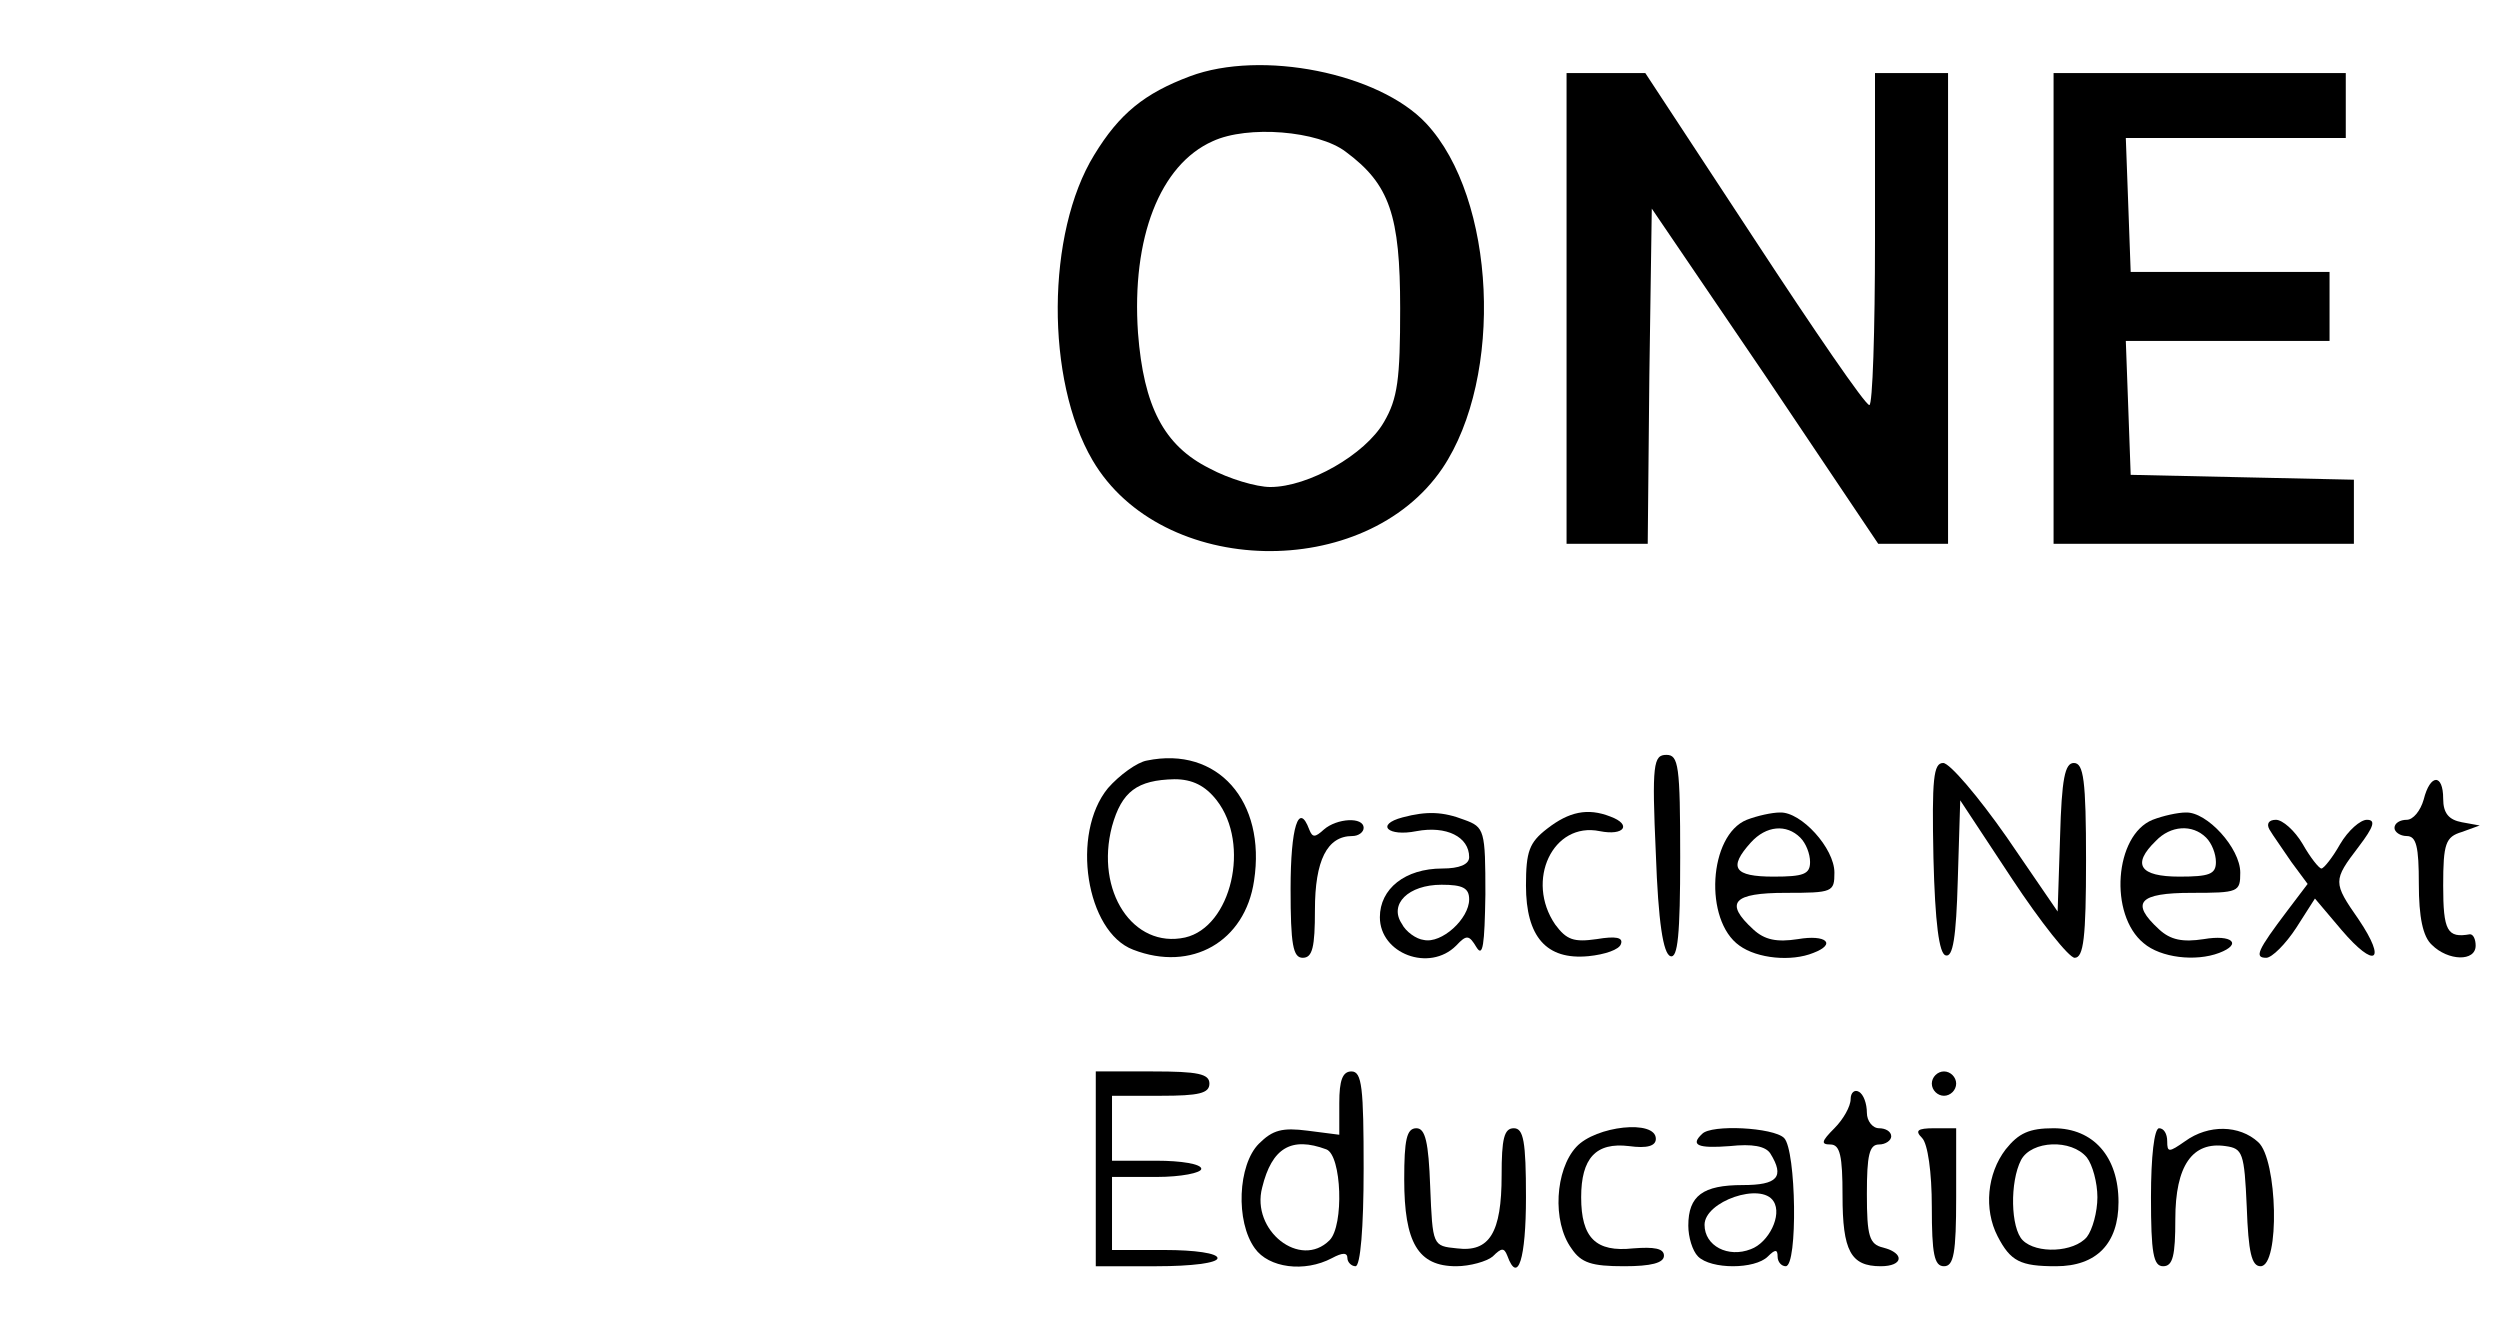
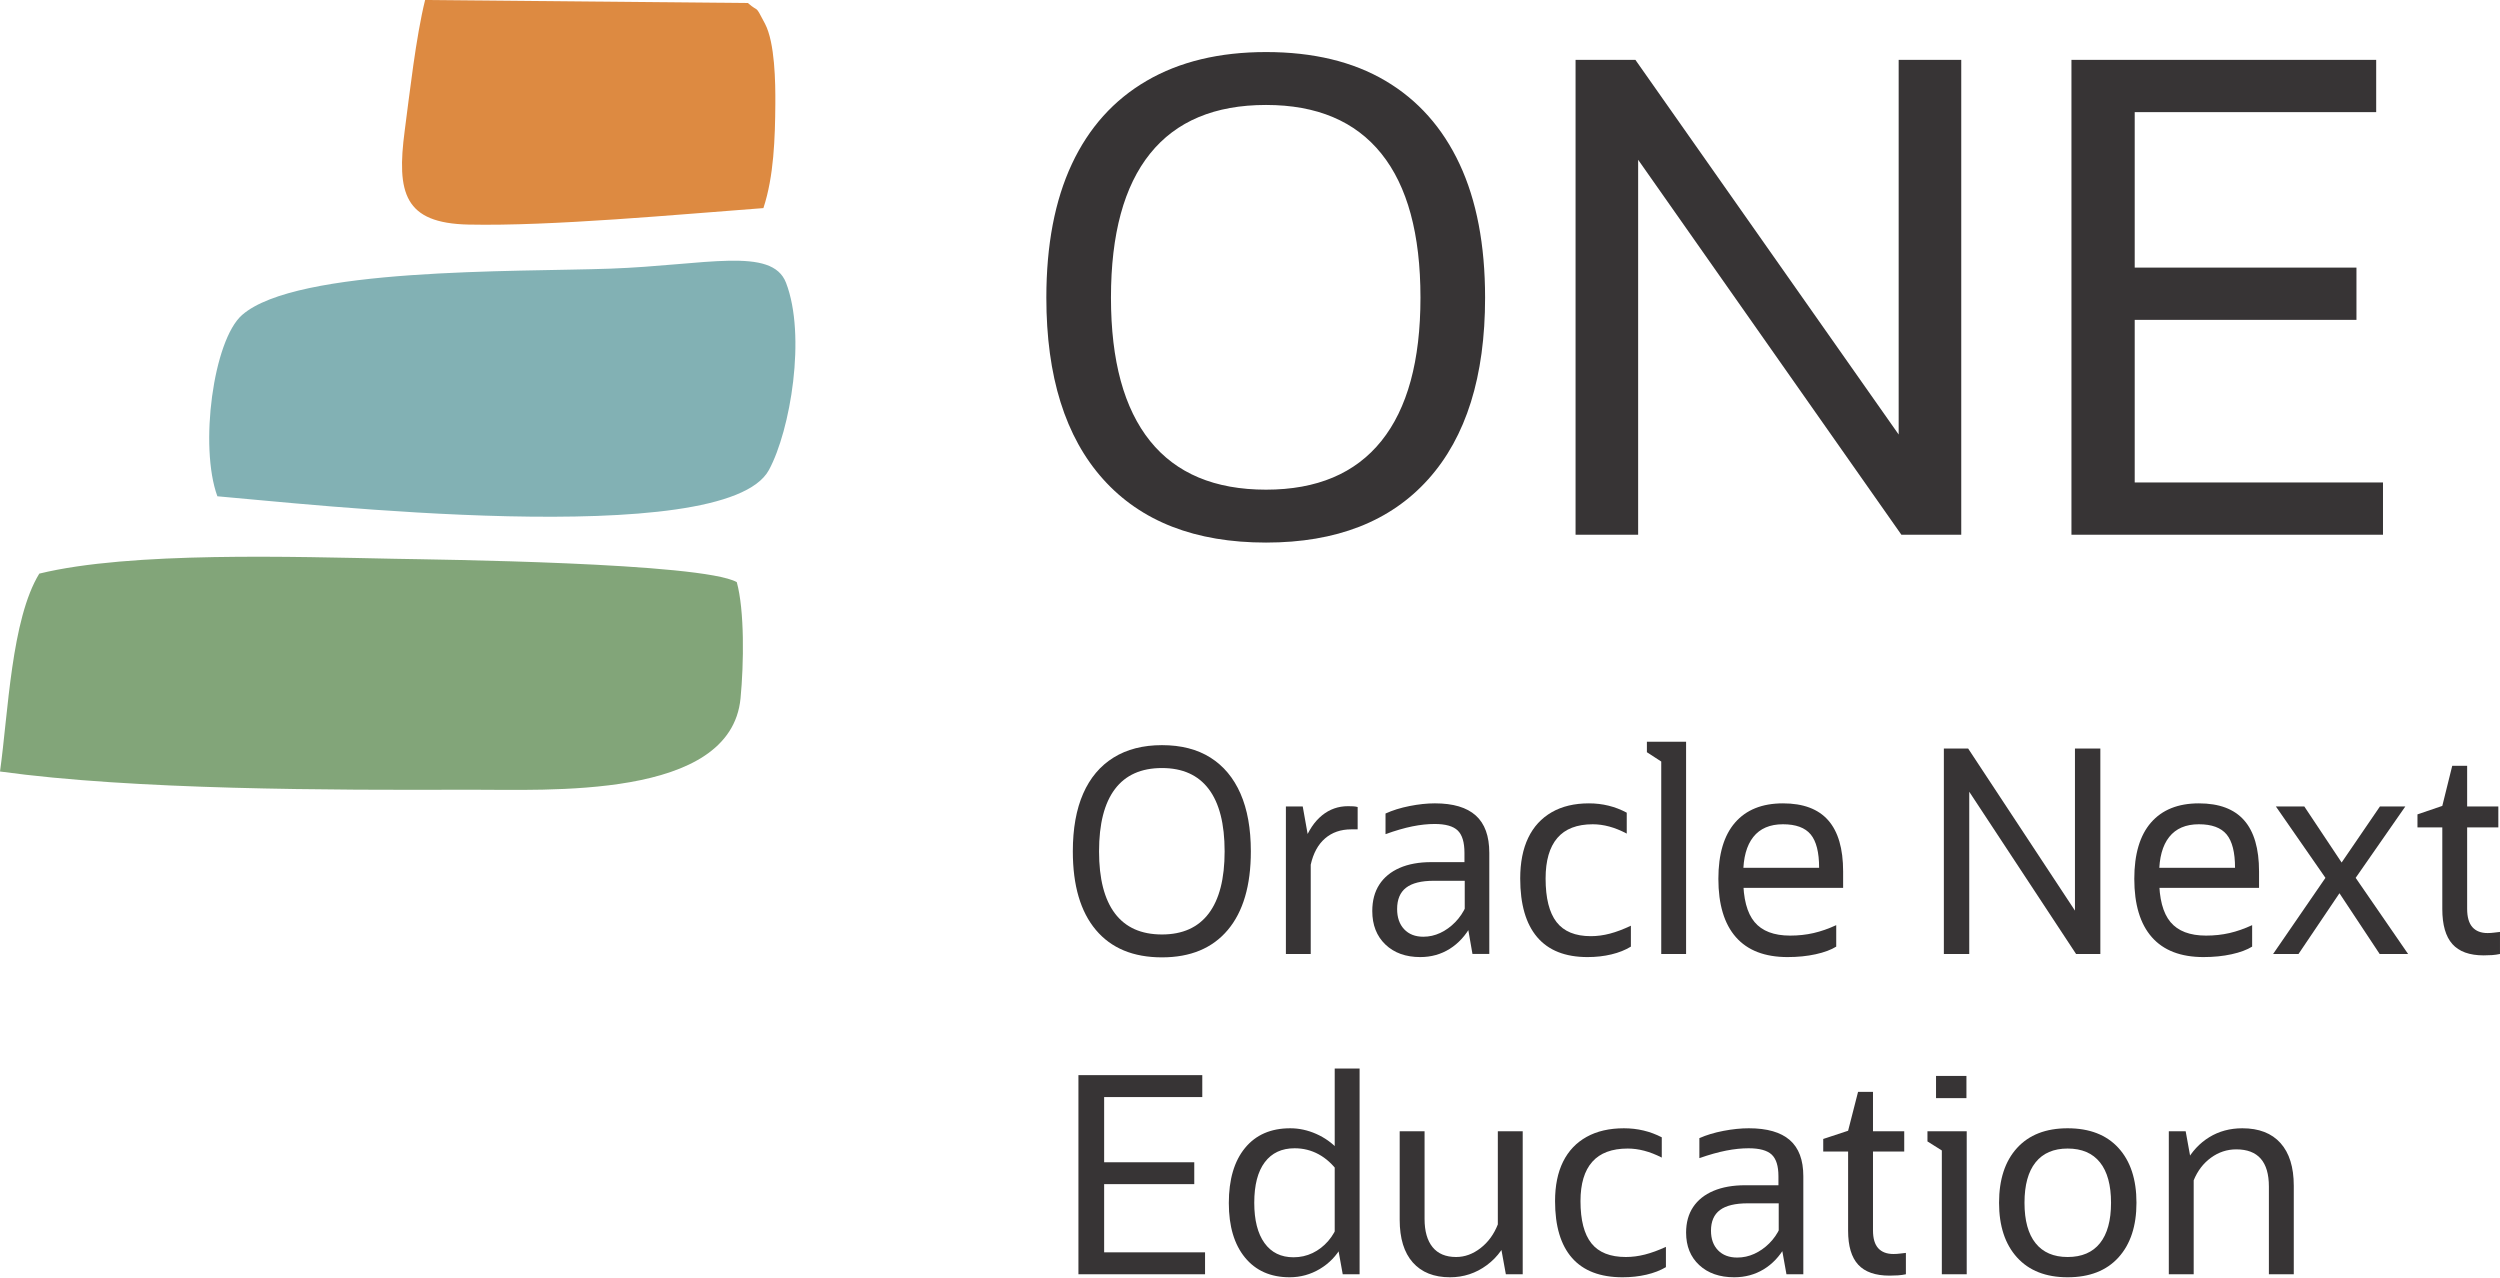
- <svg xmlns="http://www.w3.org/2000/svg" version="1.0" width="308pt" height="164pt" viewBox="0 0 308 164" preserveAspectRatio="xMidYMid meet">
-   <g transform="translate(0,164) scale(0.1,-0.1)" fill="#000000" stroke="none">
-     <path d="M1466 1546 c-56 -21 -87 -46 -118 -97 -59 -96 -60 -277 -2 -376 85 -145 336 -150 431 -10 76 113 66 333 -20 425 -58 62 -203 91 -291 58z m192 -93 c54 -40 67 -78 67 -193 0 -87 -3 -111 -20 -140 -23 -40 -93 -80 -140 -80 -17 0 -51 10 -75 23 -56 28 -81 76 -88 167 -8 117 27 207 92 236 43 20 130 13 164 -13z" />
-     <path d="M1930 1260 l0 -290 50 0 50 0 2 207 3 206 140 -206 139 -207 43 0 43 0 0 290 0 290 -45 0 -45 0 0 -205 c0 -113 -3 -205 -7 -204 -5 0 -68 92 -142 205 l-134 204 -49 0 -48 0 0 -290z" />
-     <path d="M2530 1260 l0 -290 185 0 185 0 0 40 0 39 -137 3 -138 3 -3 83 -3 82 126 0 125 0 0 43 0 42 -122 0 -123 0 -3 83 -3 82 136 0 135 0 0 40 0 40 -180 0 -180 0 0 -290z" />
-     <path d="M1413 703 c-12 -2 -34 -18 -48 -34 -46 -56 -27 -177 31 -199 72 -28 138 10 149 85 15 98 -45 166 -132 148z m86 -49 c42 -54 18 -156 -39 -169 -64 -14 -111 57 -90 137 12 43 31 57 77 58 22 0 38 -8 52 -26z" />
-     <path d="M2040 588 c3 -84 9 -123 18 -126 9 -3 12 26 12 122 0 113 -2 126 -17 126 -16 0 -18 -11 -13 -122z" />
-     <path d="M2382 583 c2 -80 7 -118 15 -120 9 -3 13 22 15 93 l3 98 64 -97 c35 -53 70 -97 77 -97 11 0 14 25 14 120 0 99 -3 120 -15 120 -11 0 -15 -19 -17 -91 l-3 -92 -63 92 c-35 50 -70 91 -78 91 -12 0 -14 -19 -12 -117z" />
-     <path d="M2986 655 c-4 -14 -13 -25 -21 -25 -8 0 -15 -4 -15 -10 0 -5 7 -10 15 -10 12 0 15 -13 15 -59 0 -41 5 -65 16 -75 20 -20 54 -21 54 -1 0 8 -3 14 -7 14 -28 -5 -33 4 -33 60 0 52 3 60 23 66 l22 8 -22 4 c-16 3 -23 11 -23 29 0 31 -16 31 -24 -1z" />
-     <path d="M1728 633 c-34 -9 -18 -24 17 -17 37 7 65 -7 65 -32 0 -9 -12 -14 -33 -14 -46 0 -77 -25 -77 -60 0 -45 61 -68 94 -35 13 14 16 13 25 -2 8 -13 10 3 11 65 0 79 -1 83 -26 92 -26 10 -46 11 -76 3z m82 -101 c0 -24 -34 -55 -56 -50 -9 1 -22 10 -27 20 -16 24 8 48 49 48 26 0 34 -4 34 -18z" />
-     <path d="M1906 619 c-22 -17 -26 -28 -26 -70 0 -63 25 -92 77 -87 20 2 38 8 40 15 3 8 -6 10 -30 6 -28 -4 -37 -1 -51 18 -37 54 -3 127 55 115 30 -6 40 8 13 18 -28 11 -51 6 -78 -15z" />
-     <path d="M2152 630 c-47 -19 -53 -124 -9 -155 22 -16 64 -20 91 -9 29 11 16 23 -19 17 -26 -4 -41 -1 -55 12 -36 33 -25 45 40 45 58 0 60 1 60 25 0 30 -41 75 -67 74 -10 0 -28 -4 -41 -9z m66 -22 c7 -7 12 -20 12 -30 0 -15 -8 -18 -45 -18 -49 0 -56 11 -28 42 19 21 44 23 61 6z" />
-     <path d="M2652 630 c-47 -19 -54 -117 -11 -152 21 -18 64 -23 93 -12 29 11 16 23 -19 17 -26 -4 -41 -1 -55 12 -36 33 -25 45 40 45 58 0 60 1 60 25 0 30 -41 75 -67 74 -10 0 -28 -4 -41 -9z m66 -22 c7 -7 12 -20 12 -30 0 -15 -8 -18 -45 -18 -49 0 -59 15 -29 44 18 19 45 21 62 4z" />
-     <path d="M1590 545 c0 -69 3 -85 15 -85 12 0 15 13 15 59 0 61 15 91 46 91 8 0 14 5 14 10 0 14 -33 12 -49 -2 -11 -10 -14 -10 -18 0 -13 35 -23 3 -23 -73z" />
-     <path d="M2796 618 c4 -7 17 -25 27 -40 l20 -27 -25 -33 c-37 -49 -41 -58 -26 -58 7 0 24 17 37 37 l23 36 33 -39 c41 -48 56 -39 21 13 -32 46 -32 48 0 90 19 25 21 33 10 33 -8 0 -23 -13 -33 -30 -9 -16 -20 -30 -23 -30 -3 0 -14 14 -23 30 -10 17 -25 30 -33 30 -9 0 -12 -5 -8 -12z" />
-     <path d="M1350 200 l0 -120 75 0 c43 0 75 4 75 10 0 6 -28 10 -65 10 l-65 0 0 45 0 45 55 0 c30 0 55 5 55 10 0 6 -25 10 -55 10 l-55 0 0 40 0 40 60 0 c47 0 60 3 60 15 0 12 -14 15 -70 15 l-70 0 0 -120z" />
-     <path d="M1650 281 l0 -39 -39 5 c-31 4 -43 1 -60 -16 -26 -26 -29 -96 -5 -129 17 -24 61 -30 95 -12 13 7 19 7 19 0 0 -5 5 -10 10 -10 6 0 10 47 10 120 0 100 -2 120 -15 120 -11 0 -15 -11 -15 -39z m-16 -57 c19 -7 22 -94 4 -112 -36 -36 -97 12 -83 65 12 49 36 63 79 47z" />
-     <path d="M2380 305 c0 -8 7 -15 15 -15 8 0 15 7 15 15 0 8 -7 15 -15 15 -8 0 -15 -7 -15 -15z" />
-     <path d="M2280 286 c0 -9 -9 -25 -20 -36 -16 -16 -17 -20 -5 -20 12 0 15 -14 15 -63 0 -68 10 -87 47 -87 28 0 30 16 3 23 -17 4 -20 14 -20 66 0 48 3 61 15 61 8 0 15 5 15 10 0 6 -7 10 -15 10 -8 0 -15 9 -15 19 0 11 -4 23 -10 26 -5 3 -10 -1 -10 -9z" />
-     <path d="M1730 187 c0 -78 17 -107 64 -107 17 0 38 6 45 12 11 11 14 11 18 1 13 -36 23 -4 23 72 0 69 -3 85 -15 85 -12 0 -15 -13 -15 -58 0 -71 -15 -95 -55 -90 -30 3 -30 3 -33 76 -2 55 -6 72 -17 72 -12 0 -15 -14 -15 -63z" />
-     <path d="M1942 227 c-26 -28 -30 -92 -6 -125 12 -18 25 -22 65 -22 33 0 49 4 49 13 0 9 -12 11 -38 9 -46 -5 -64 13 -64 63 0 48 18 68 59 63 22 -3 33 0 33 9 0 24 -74 16 -98 -10z" />
-     <path d="M2097 243 c-15 -14 -5 -18 34 -15 28 3 44 0 50 -9 18 -29 9 -39 -34 -39 -49 0 -67 -13 -67 -50 0 -14 5 -31 12 -38 16 -16 70 -16 86 0 9 9 12 9 12 0 0 -7 5 -12 10 -12 15 0 13 143 -2 158 -13 13 -90 17 -101 5z m88 -83 c11 -17 -6 -51 -28 -59 -28 -11 -57 4 -57 30 0 29 70 53 85 29z" />
-     <path d="M2368 238 c7 -7 12 -42 12 -85 0 -58 3 -73 15 -73 12 0 15 16 15 85 l0 85 -27 0 c-21 0 -24 -3 -15 -12z" />
-     <path d="M2471 224 c-23 -30 -27 -74 -10 -107 16 -31 28 -37 72 -37 50 0 77 28 77 79 0 56 -31 91 -80 91 -30 0 -43 -6 -59 -26z m100 -10 c7 -9 13 -31 13 -49 0 -18 -6 -40 -13 -49 -16 -19 -62 -21 -79 -4 -15 15 -16 72 -2 99 13 24 62 26 81 3z" />
-     <path d="M2650 165 c0 -69 3 -85 15 -85 12 0 15 13 15 58 0 66 21 96 62 90 21 -3 23 -8 26 -75 2 -56 6 -73 17 -73 24 0 21 132 -3 153 -23 21 -61 22 -90 1 -20 -14 -22 -14 -22 0 0 9 -4 16 -10 16 -6 0 -10 -35 -10 -85z" />
+ <svg xmlns="http://www.w3.org/2000/svg" xml:space="preserve" width="131.759mm" height="67.317mm" version="1.1" style="shape-rendering:geometricPrecision; text-rendering:geometricPrecision; image-rendering:optimizeQuality; fill-rule:evenodd; clip-rule:evenodd" viewBox="0 0 9019.96 4608.43">
+   <defs>
+     <style type="text/css">
+    
+     .fil0 {fill:#82A579}
+     .fil1 {fill:#82B1B4}
+     .fil2 {fill:#DD8A41}
+     .fil3 {fill:#373435;fill-rule:nonzero}
+    
+   </style>
+   </defs>
+   <g id="Camada_x0020_1">
+     <path class="fil0" d="M141.72 2069.64c-101.09,165.25 -111.85,500.05 -141.72,713.96 482.25,66.6 1194.83,67.49 1692.68,65.67 278.49,-1.02 943.85,38.31 979.16,-329.84 12.11,-126.23 14.56,-316.8 -13.57,-419.15 -127.09,-70.85 -1094.89,-81.45 -1234.02,-84.16 -358.17,-7.01 -953.36,-27.14 -1282.54,53.52z" />
+     <path class="fil1" d="M784.23 1790.59c300.26,24.87 1830.78,199.14 1990.01,-94.85 77.79,-143.63 134.99,-484.81 61.78,-675.33 -50.71,-132.04 -291.97,-63.3 -634.64,-51.09 -341.74,12.17 -1131.2,-5 -1327.89,167.07 -104.07,91.04 -155.03,474.15 -89.26,654.2z" />
+     <path class="fil2" d="M2754.31 750.83c37.8,-114.52 42.18,-252.33 43.07,-376.23 0.55,-76.76 -1.44,-220.94 -37.33,-289.09 -38.77,-73.67 -19.24,-37.38 -61.72,-74.6l-1164.58 -10.91c-33.15,133.66 -55.94,338.03 -73.6,471.57 -29.79,225.31 -1.44,333.75 229.99,338.68 299.31,6.37 754.84,-36.37 1064.18,-59.41z" />
+     <path class="fil3" d="M4567.91 1957.62c-255.25,0 -451.18,-76.2 -587.8,-228.59 -136.62,-152.39 -204.93,-370.78 -204.93,-655.14 0,-190.1 30.68,-350.75 92.04,-481.93 61.36,-131.19 151.35,-231.34 269.96,-300.46 118.62,-69.13 262.19,-103.69 430.73,-103.69 170.17,0 313.74,34.56 430.73,103.69 116.98,69.12 206.16,169.28 267.51,300.46 61.36,131.19 92.04,291.83 92.04,481.93 0,284.36 -68.31,502.74 -204.93,655.14 -136.62,152.39 -331.73,228.59 -585.34,228.59zm0 -190.89c183.26,0 321.92,-58.52 416,-175.57 94.08,-117.04 141.12,-289.47 141.12,-517.27 0,-229.38 -47.04,-402.59 -141.12,-519.64 -94.08,-117.04 -232.74,-175.57 -416,-175.57 -184.89,0 -324.38,58.52 -418.45,175.57 -94.08,117.05 -141.13,290.26 -141.13,519.64 0,227.8 47.04,400.23 141.13,517.27 94.08,117.05 233.57,175.57 418.45,175.57z" />
+     <polygon id="_1" class="fil3" points="5684.62,1929.34 5684.62,216.08 5900.59,216.08 6928.93,1679.53 6850.39,1710.17 6850.39,216.08 7076.18,216.08 7076.18,1929.34 6860.21,1929.34 5824.5,454.1 5910.41,421.11 5910.41,1929.34 " />
+     <path id="_2" class="fil3" d="M7473.78 1929.34l0 -1713.26 1099.51 0 0 188.53 -1020.97 0 149.71 -129.61 0 1593.07 -142.35 -127.26 1038.16 0 0 188.53 -1124.06 0zm58.89 -775.32l0 -188.53 969.44 0 0 188.53 -969.44 0z" />
+     <path class="fil3" d="M4192.39 3454.17c-103.56,0 -183.06,-32.96 -238.49,-98.89 -55.44,-65.93 -83.16,-160.4 -83.16,-283.43 0,-82.24 12.45,-151.74 37.34,-208.49 24.9,-56.75 61.41,-100.09 109.54,-129.99 48.13,-29.91 106.38,-44.86 174.76,-44.86 69.04,0 127.29,14.95 174.76,44.86 47.46,29.9 83.64,73.24 108.54,129.99 24.9,56.75 37.34,126.25 37.34,208.49 0,123.03 -27.72,217.51 -83.15,283.43 -55.44,65.93 -134.6,98.89 -237.5,98.89zm0 -82.58c74.35,0 130.61,-25.32 168.79,-75.95 38.17,-50.64 57.25,-125.23 57.25,-223.79 0,-99.23 -19.08,-174.16 -57.25,-224.8 -38.18,-50.64 -94.44,-75.95 -168.79,-75.95 -75.02,0 -131.61,25.32 -169.78,75.95 -38.18,50.64 -57.27,125.57 -57.27,224.8 0,98.56 19.09,173.15 57.27,223.79 38.17,50.64 94.76,75.95 169.78,75.95z" />
+     <path id="_1_0" class="fil3" d="M4639.49 3441.93l0 -532.19 60.74 0 22.9 128.46 -17.92 0c15.94,-42.14 37.51,-74.26 64.73,-96.35 27.22,-22.08 58.42,-33.13 93.6,-33.13 7.3,0 13.77,0.17 19.41,0.51 5.65,0.34 10.8,1.18 15.44,2.55l0 80.54 -22.91 0c-37.84,0 -69.37,10.88 -94.6,32.63 -25.23,21.75 -42.49,53.36 -51.78,94.81l0 322.17 -89.62 0z" />
+     <path id="_2_1" class="fil3" d="M5124.44 3453.15c-52.45,0 -94.44,-15.12 -125.98,-45.37 -31.53,-30.24 -47.3,-70.52 -47.3,-120.82 0,-37.39 8.46,-69.16 25.39,-95.33 16.94,-26.16 41.33,-46.22 73.2,-60.15 31.87,-13.94 70.04,-20.9 114.52,-20.9l149.37 0 0 67.29 -140.41 0c-45.14,0 -78.5,8.32 -100.08,24.98 -21.58,16.65 -32.36,42.31 -32.36,76.97 0,30.58 8.46,54.88 25.38,72.89 16.93,18.01 40,27.01 69.21,27.01 21.24,0 41.66,-4.59 61.24,-13.76 19.59,-9.17 37.51,-22.09 53.77,-38.74 16.26,-16.66 29.38,-36.19 39.33,-58.63l-4.98 37.73 0 -157.01 -0.99 -10.19 0 -62.19c0,-38.06 -8.13,-64.91 -24.4,-80.54 -16.27,-15.64 -43.98,-23.45 -83.15,-23.45 -25.23,0 -52.11,2.89 -80.66,8.66 -28.55,5.78 -60.74,15.13 -96.59,28.04l0 -74.43c25.23,-11.56 54.1,-20.56 86.63,-27.01 32.53,-6.46 63.06,-9.69 91.62,-9.69 65.72,0 114.85,14.62 147.38,43.84 32.52,29.22 48.79,74.09 48.79,134.58l0 364.99 -60.74 0 -18.92 -109.09 14.94 5.09c-20.58,37.39 -46.64,65.93 -78.17,85.64 -31.53,19.72 -66.88,29.57 -106.04,29.57z" />
+     <path id="_3" class="fil3" d="M5727.88 3453.15c-80.32,0 -140.9,-23.96 -181.73,-71.87 -40.83,-47.92 -61.24,-118.44 -61.24,-211.56 0,-57.77 9.63,-106.71 28.88,-146.81 19.25,-40.1 47.46,-70.85 84.64,-92.27 37.17,-21.41 81.98,-32.11 134.43,-32.11 49.13,0 94.6,11.21 136.42,33.65l0 75.44c-21.91,-11.56 -42.99,-20.05 -63.23,-25.49 -20.25,-5.44 -40,-8.15 -59.25,-8.15 -57.09,0 -99.74,16.48 -127.96,49.44 -28.22,32.97 -42.33,81.73 -42.33,146.3 0,70.69 13.12,123.03 39.34,157.01 26.23,33.98 67.55,50.98 123.98,50.98 22.57,0 45.47,-3.06 68.7,-9.18 23.23,-6.11 48.46,-15.63 75.69,-28.55l0 75.45c-19.92,12.23 -43.32,21.58 -70.21,28.03 -26.88,6.46 -55.59,9.69 -86.13,9.69z" />
+     <polygon id="_4" class="fil3" points="5993.76,3441.93 5993.76,2747.64 5941.98,2713.99 5941.98,2676.27 6083.38,2676.27 6083.38,3441.93 " />
+     <path id="_5" class="fil3" d="M6449.83 3453.15c-82.32,0 -144.56,-23.96 -186.71,-71.87 -42.16,-47.92 -63.23,-118.1 -63.23,-210.54 0,-89.04 20.08,-156.67 60.25,-202.88 40.16,-46.22 97.75,-69.33 172.77,-69.33 73.02,0 127.46,20.39 163.31,61.17 35.84,40.78 53.77,102.29 53.77,184.53l0 59.13 -402.3 0 0 -72.39 359.48 0 -43.81 35.69 0 -35.69c0,-55.73 -10.12,-95.83 -30.37,-120.3 -20.24,-24.47 -53.6,-36.7 -100.07,-36.7 -47.13,0 -82.82,15.29 -107.05,45.87 -24.23,30.59 -36.35,75.11 -36.35,133.56l0 17.33c0,71.37 13.62,123.37 40.83,155.99 27.22,32.63 70.04,48.94 128.46,48.94 29.88,0 58.09,-3.06 84.64,-9.18 26.55,-6.11 53.77,-15.63 81.66,-28.55l0 77.49c-18.59,11.56 -43.32,20.73 -74.19,27.53 -30.87,6.8 -64.56,10.19 -101.07,10.19z" />
+     <polygon id="_6" class="fil3" points="7013.44,3441.93 7013.44,2700.74 7101.07,2700.74 7518.3,3333.87 7486.44,3347.12 7486.44,2700.74 7578.05,2700.74 7578.05,3441.93 7490.42,3441.93 7070.2,2803.71 7105.05,2789.44 7105.05,3441.93 " />
+     <path id="_7" class="fil3" d="M7950.48 3453.15c-82.32,0 -144.56,-23.96 -186.71,-71.87 -42.16,-47.92 -63.23,-118.1 -63.23,-210.54 0,-89.04 20.08,-156.67 60.24,-202.88 40.16,-46.22 97.75,-69.33 172.77,-69.33 73.02,0 127.46,20.39 163.31,61.17 35.85,40.78 53.77,102.29 53.77,184.53l0 59.13 -402.3 0 0 -72.39 359.48 0 -43.81 35.69 0 -35.69c0,-55.73 -10.12,-95.83 -30.37,-120.3 -20.25,-24.47 -53.61,-36.7 -100.08,-36.7 -47.13,0 -82.81,15.29 -107.05,45.87 -24.23,30.59 -36.35,75.11 -36.35,133.56l0 17.33c0,71.37 13.62,123.37 40.83,155.99 27.23,32.63 70.04,48.94 128.46,48.94 29.88,0 58.09,-3.06 84.64,-9.18 26.55,-6.11 53.77,-15.63 81.66,-28.55l0 77.49c-18.59,11.56 -43.32,20.73 -74.19,27.53 -30.87,6.8 -64.56,10.19 -101.07,10.19z" />
+     <polygon id="_8" class="fil3" points="8201.41,3441.93 8409.54,3139.14 8409.54,3195.21 8211.37,2909.74 8313.94,2909.74 8465.3,3137.1 8431.44,3137.1 8586.79,2909.74 8678.4,2909.74 8481.24,3193.17 8481.24,3141.18 8688.36,3441.93 8585.79,3441.93 8424.48,3198.26 8457.33,3198.26 8293.02,3441.93 " />
+     <path id="_9" class="fil3" d="M8961.2 3447.03c-51.12,0 -88.78,-13.6 -113.02,-40.78 -24.23,-27.19 -36.34,-69.33 -36.34,-126.42l0 -294.64 -89.62 0 0 -46.9 89.62 -30.59 35.85 -144.77 53.77 0 0 146.81 112.52 0 0 75.45 -112.52 0 0 293.62c0,29.9 6.3,51.99 18.91,66.27 12.62,14.27 30.87,21.41 54.77,21.41 7.97,0 15.77,-0.51 23.4,-1.53 7.64,-1.02 14.77,-1.87 21.41,-2.55l0 79.52c-9.3,2.04 -18.76,3.4 -28.38,4.08 -9.63,0.68 -19.76,1.02 -30.38,1.02z" />
+     <path class="fil3" d="M3890.95 4597.56l0 -718.43 446.87 0 0 79.06 -414.96 0 60.85 -54.35 0 668.03 -57.85 -53.36 421.94 0 0 79.06 -456.85 0zm23.94 -325.12l0 -79.06 394 0 0 79.06 -394 0z" />
+     <path id="_1_2" class="fil3" d="M4653.03 4608.43c-68.5,0 -122.2,-23.72 -161.1,-71.15 -38.89,-47.43 -58.35,-112.99 -58.35,-196.66 0,-84.98 19.46,-151.19 58.35,-198.62 38.9,-47.43 93.27,-71.16 163.09,-71.16 31.92,0 63.17,6.76 93.77,20.26 30.59,13.5 57.19,32.44 79.79,56.82l0 81.03c-20.61,-28.33 -44.22,-49.74 -70.82,-64.23 -26.6,-14.49 -55.53,-21.74 -86.78,-21.74 -46.55,0 -82.46,16.8 -107.73,50.4 -25.27,33.6 -37.91,82.35 -37.91,146.25 0,62.58 12.31,111.01 36.91,145.27 24.61,34.26 59.52,51.38 104.74,51.38 24.6,0 47.54,-5.11 68.82,-15.31 21.28,-10.21 40.08,-24.71 56.36,-43.48 16.29,-18.77 28.42,-40.35 36.41,-64.73l-12.96 50.4 0 -269.78 0 -39.53 0 -298.44 89.77 0 0 742.14 -60.85 0 -19.95 -110.68 16.96 8.89c-19.28,34.91 -45.72,62.42 -79.3,82.51 -33.59,20.09 -69.99,30.14 -109.23,30.14z" />
+     <path id="_2_3" class="fil3" d="M5231.58 4608.43c-57.85,0 -102.57,-17.79 -134.16,-53.36 -31.59,-35.58 -47.37,-86.96 -47.37,-154.16l0 -319.19 89.77 0 0 316.23c0,44.14 9.65,78.07 28.93,101.78 19.28,23.72 47.54,35.58 84.78,35.58 31.26,0 60.69,-10.71 88.28,-32.12 27.6,-21.41 48.38,-49.9 62.34,-85.48l0 -335.99 89.77 0 0 515.85 -60.84 0 -20.96 -115.62 37.91 -38.54c-17.29,51.38 -45.72,91.74 -85.29,121.05 -39.57,29.32 -83.96,43.98 -133.17,43.98z" />
+     <path id="_3_4" class="fil3" d="M5854.02 4608.43c-80.47,0 -141.15,-23.22 -182.05,-69.67 -40.89,-46.44 -61.34,-114.8 -61.34,-205.05 0,-56 9.64,-103.43 28.92,-142.3 19.29,-38.87 47.55,-68.68 84.79,-89.43 37.23,-20.75 82.12,-31.13 134.66,-31.13 49.21,0 94.77,10.87 136.66,32.61l0 73.13c-21.95,-11.2 -43.07,-19.44 -63.34,-24.71 -20.28,-5.27 -40.07,-7.91 -59.35,-7.91 -57.19,0 -99.91,15.98 -128.17,47.93 -28.27,31.95 -42.4,79.22 -42.4,141.8 0,68.51 13.14,119.24 39.4,152.18 26.27,32.94 67.66,49.41 124.19,49.41 22.61,0 45.55,-2.96 68.83,-8.89 23.28,-5.93 48.54,-15.16 75.81,-27.67l0 73.13c-19.95,11.86 -43.39,20.91 -70.33,27.18 -26.92,6.26 -55.69,9.39 -86.28,9.39z" />
+     <path id="_4_5" class="fil3" d="M6257.01 4608.43c-52.53,0 -94.6,-14.66 -126.18,-43.98 -31.59,-29.31 -47.39,-68.35 -47.39,-117.1 0,-36.23 8.48,-67.03 25.44,-92.39 16.96,-25.36 41.4,-44.8 73.31,-58.31 31.92,-13.51 70.16,-20.26 114.72,-20.26l149.63 0 0 65.22 -140.65 0c-45.22,0 -78.64,8.07 -100.26,24.21 -21.61,16.14 -32.41,41.01 -32.41,74.61 0,29.65 8.48,53.2 25.44,70.66 16.96,17.46 40.06,26.19 69.32,26.19 21.28,0 41.73,-4.45 61.35,-13.34 19.61,-8.89 37.57,-21.41 53.86,-37.56 16.29,-16.14 29.43,-35.08 39.4,-56.82l-4.98 36.56 0 -152.18 -1 -9.89 0 -60.28c0,-36.89 -8.15,-62.91 -24.44,-78.07 -16.29,-15.15 -44.05,-22.73 -83.29,-22.73 -25.27,0 -52.2,2.8 -80.8,8.4 -28.59,5.6 -60.85,14.66 -96.76,27.18l0 -72.14c25.27,-11.2 54.2,-19.93 86.78,-26.19 32.59,-6.26 63.17,-9.39 91.77,-9.39 65.84,0 115.05,14.16 147.63,42.5 32.59,28.33 48.88,71.81 48.88,130.44l0 353.78 -60.85 0 -18.96 -105.74 14.96 4.94c-20.62,36.23 -46.72,63.91 -78.3,83.01 -31.59,19.1 -67,28.66 -106.23,28.66z" />
+     <path id="_5_6" class="fil3" d="M6817.6 4602.51c-51.21,0 -88.94,-13.18 -113.22,-39.53 -24.27,-26.36 -36.41,-67.2 -36.41,-122.54l0 -285.59 -89.77 0 0 -45.46 89.77 -29.64 35.91 -140.33 53.86 0 0 142.3 112.72 0 0 73.13 -112.72 0 0 284.61c0,28.99 6.32,50.4 18.96,64.23 12.63,13.83 30.92,20.75 54.86,20.75 7.98,0 15.79,-0.49 23.44,-1.49 7.65,-0.99 14.8,-1.81 21.45,-2.46l0 77.08c-9.31,1.98 -18.79,3.29 -28.43,3.95 -9.64,0.66 -19.78,0.99 -30.42,0.99z" />
+     <path id="_6_7" class="fil3" d="M7006.12 4597.56l0 -446.67 -51.86 -32.61 0 -36.56 141.64 0 0 515.85 -89.78 0zm-20.94 -635.42l0 -80.05 109.72 0 0 80.05 -109.72 0z" />
+     <path id="_7_8" class="fil3" d="M7459.98 4608.43c-78.47,0 -139.31,-23.89 -182.54,-71.65 -43.23,-47.76 -64.84,-113.48 -64.84,-197.15 0,-84.33 21.61,-150.2 64.84,-197.64 43.22,-47.43 104.07,-71.16 182.54,-71.16 79.14,0 140.32,23.72 183.54,71.16 43.22,47.43 64.84,113.31 64.84,197.64 0,83.67 -21.61,149.38 -64.84,197.15 -43.22,47.76 -104.41,71.65 -183.54,71.65zm0 -73.13c51.21,0 90.11,-16.64 116.71,-49.91 26.6,-33.27 39.9,-81.86 39.9,-145.76 0,-63.91 -13.29,-112.49 -39.9,-145.76 -26.6,-33.27 -65.5,-49.91 -116.71,-49.91 -50.54,0 -89.11,16.64 -115.71,49.91 -26.6,33.27 -39.9,81.86 -39.9,145.76 0,63.91 13.3,112.49 39.9,145.76 26.6,33.27 65.17,49.91 115.71,49.91z" />
+     <path id="_8_9" class="fil3" d="M7825.07 4597.56l0 -515.85 60.85 0 20.94 115.62 -19.95 -3.95c21.28,-38.87 49.38,-69.01 84.29,-90.42 34.91,-21.41 74.64,-32.12 119.2,-32.12 59.85,0 105.73,17.79 137.66,53.36 31.92,35.58 47.88,86.96 47.88,154.16l0 319.19 -89.78 0 0 -316.23c0,-44.8 -9.81,-78.4 -29.43,-100.8 -19.61,-22.4 -49.04,-33.6 -88.28,-33.6 -33.24,0 -63.67,10.05 -91.27,30.14 -27.6,20.09 -48.38,47.27 -62.34,81.53l0 338.96 -89.78 0z" />
  </g>
</svg>
